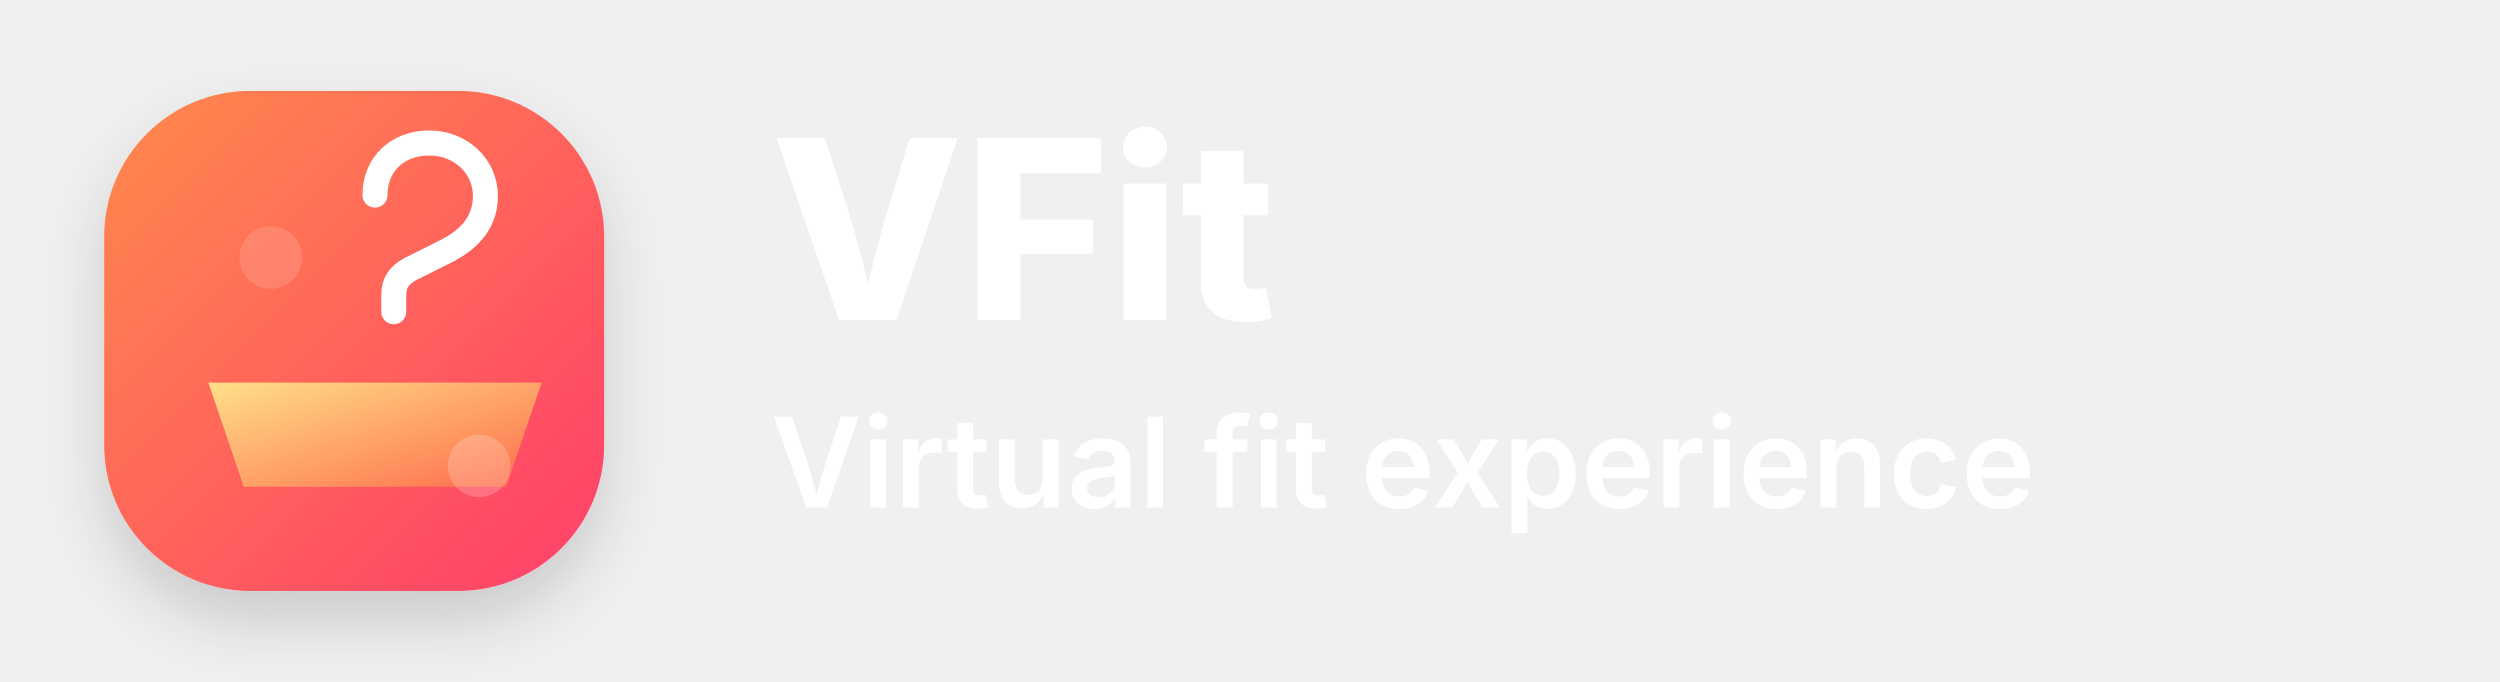
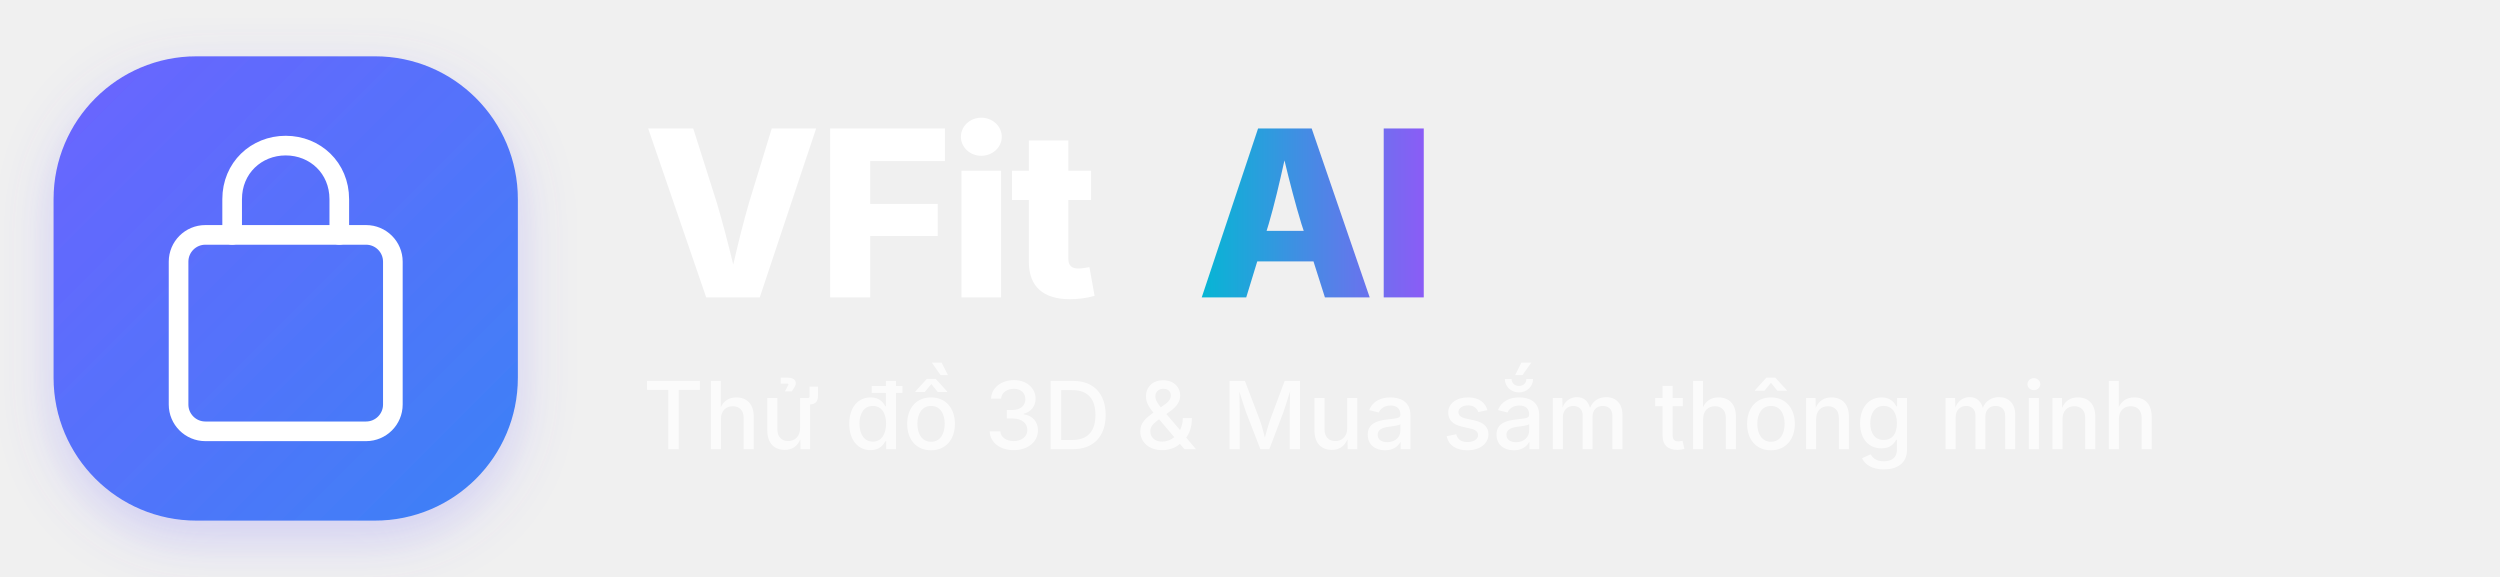
- <svg xmlns="http://www.w3.org/2000/svg" width="220" height="60" viewBox="0 0 240 64" fill="none">
+ <svg xmlns="http://www.w3.org/2000/svg" width="260" height="60" viewBox="0 0 280 64" fill="none">
  <defs>
-     <linearGradient id="brandGradient" x1="0" y1="0" x2="1" y2="1">
-       <stop offset="0" stop-color="#ff8a4c" />
-       <stop offset="1" stop-color="#ff3d6a" />
+     <linearGradient id="iconGrad" x1="0" y1="0" x2="1" y2="1">
+       <stop offset="0%" stop-color="#6C63FF" />
+       <stop offset="100%" stop-color="#3B82F6" />
    </linearGradient>
-     <linearGradient id="accentGradient" x1="0" y1="0" x2="1" y2="1">
-       <stop offset="0" stop-color="#ffe08a" />
-       <stop offset="1" stop-color="#ff6b4a" />
+     <linearGradient id="aiGrad" x1="0" y1="0" x2="1" y2="0">
+       <stop offset="0%" stop-color="#06B6D4" />
+       <stop offset="100%" stop-color="#8B5CF6" />
    </linearGradient>
-     <filter id="softShadow" x="-20%" y="-20%" width="140%" height="140%">
-       <feDropShadow dx="0" dy="3" stdDeviation="3" flood-color="#000000" flood-opacity="0.16" />
+     <linearGradient id="bodyGrad" x1="0.5" y1="0" x2="0.5" y2="1">
+       <stop offset="0%" stop-color="#ffffff" />
+       <stop offset="100%" stop-color="#e0e7ff" />
+     </linearGradient>
+     <filter id="glow" x="-30%" y="-30%" width="160%" height="160%">
+       <feGaussianBlur stdDeviation="2.5" result="blur" />
+       <feComposite in="SourceGraphic" in2="blur" operator="over" />
+     </filter>
+     <filter id="shadow" x="-20%" y="-20%" width="140%" height="140%">
+       <feDropShadow dx="0" dy="2" stdDeviation="3" flood-color="#6C63FF" flood-opacity="0.25" />
    </filter>
  </defs>
-   <g filter="url(#softShadow)">
-     <rect x="10" y="8" width="48" height="48" rx="14" fill="url(#brandGradient)" />
-     <path d="M36 18c0-3 2.2-5 5.2-5 3 0 5.4 2.2 5.4 5.1 0 2.2-1.2 4-3.8 5.3l-3.4 1.7c-1.1 0.6-1.6 1.3-1.6 2.6v1.5" stroke="white" stroke-width="2.4" stroke-linecap="round" stroke-linejoin="round" />
-     <path d="M20 36h32l-3.4 10H23.4L20 36z" fill="url(#accentGradient)" />
-     <circle cx="26" cy="24" r="3" fill="white" fill-opacity="0.14" />
-     <circle cx="46" cy="44" r="3" fill="white" fill-opacity="0.2" />
+   <g filter="url(#shadow)">
+     <rect x="6" y="6" width="52" height="52" rx="16" fill="url(#iconGrad)" />
+     <rect x="20" y="26" width="24" height="22" rx="3" fill="none" stroke="white" stroke-width="2.2" />
+     <path d="M26 26 V22 C26 18.5 28.7 16 32 16 C35.3 16 38 18.5 38 22 V26" fill="none" stroke="white" stroke-width="2.2" stroke-linecap="round" />
  </g>
-   <text x="74" y="30" font-family="Poppins, Inter, Arial, sans-serif" font-size="24" font-weight="800" fill="white">VFit</text>
-   <text x="74" y="48" font-family="Inter, Arial, sans-serif" font-size="12" font-weight="600" fill="white">Virtual
-         fit experience</text>
+   <text x="72" y="33" font-family="'Inter', 'Poppins', Arial, sans-serif" font-size="26" font-weight="800" letter-spacing="-0.5" fill="white">VFit</text>
+   <text x="134" y="33" font-family="'Inter', 'Poppins', Arial, sans-serif" font-size="26" font-weight="800" letter-spacing="-0.5" fill="url(#aiGrad)">AI</text>
+   <text x="72" y="50" font-family="'Inter', Arial, sans-serif" font-size="10.5" font-weight="500" fill="white" opacity="0.75">Thử đồ 3D &amp; Mua sắm thông minh</text>
</svg>
